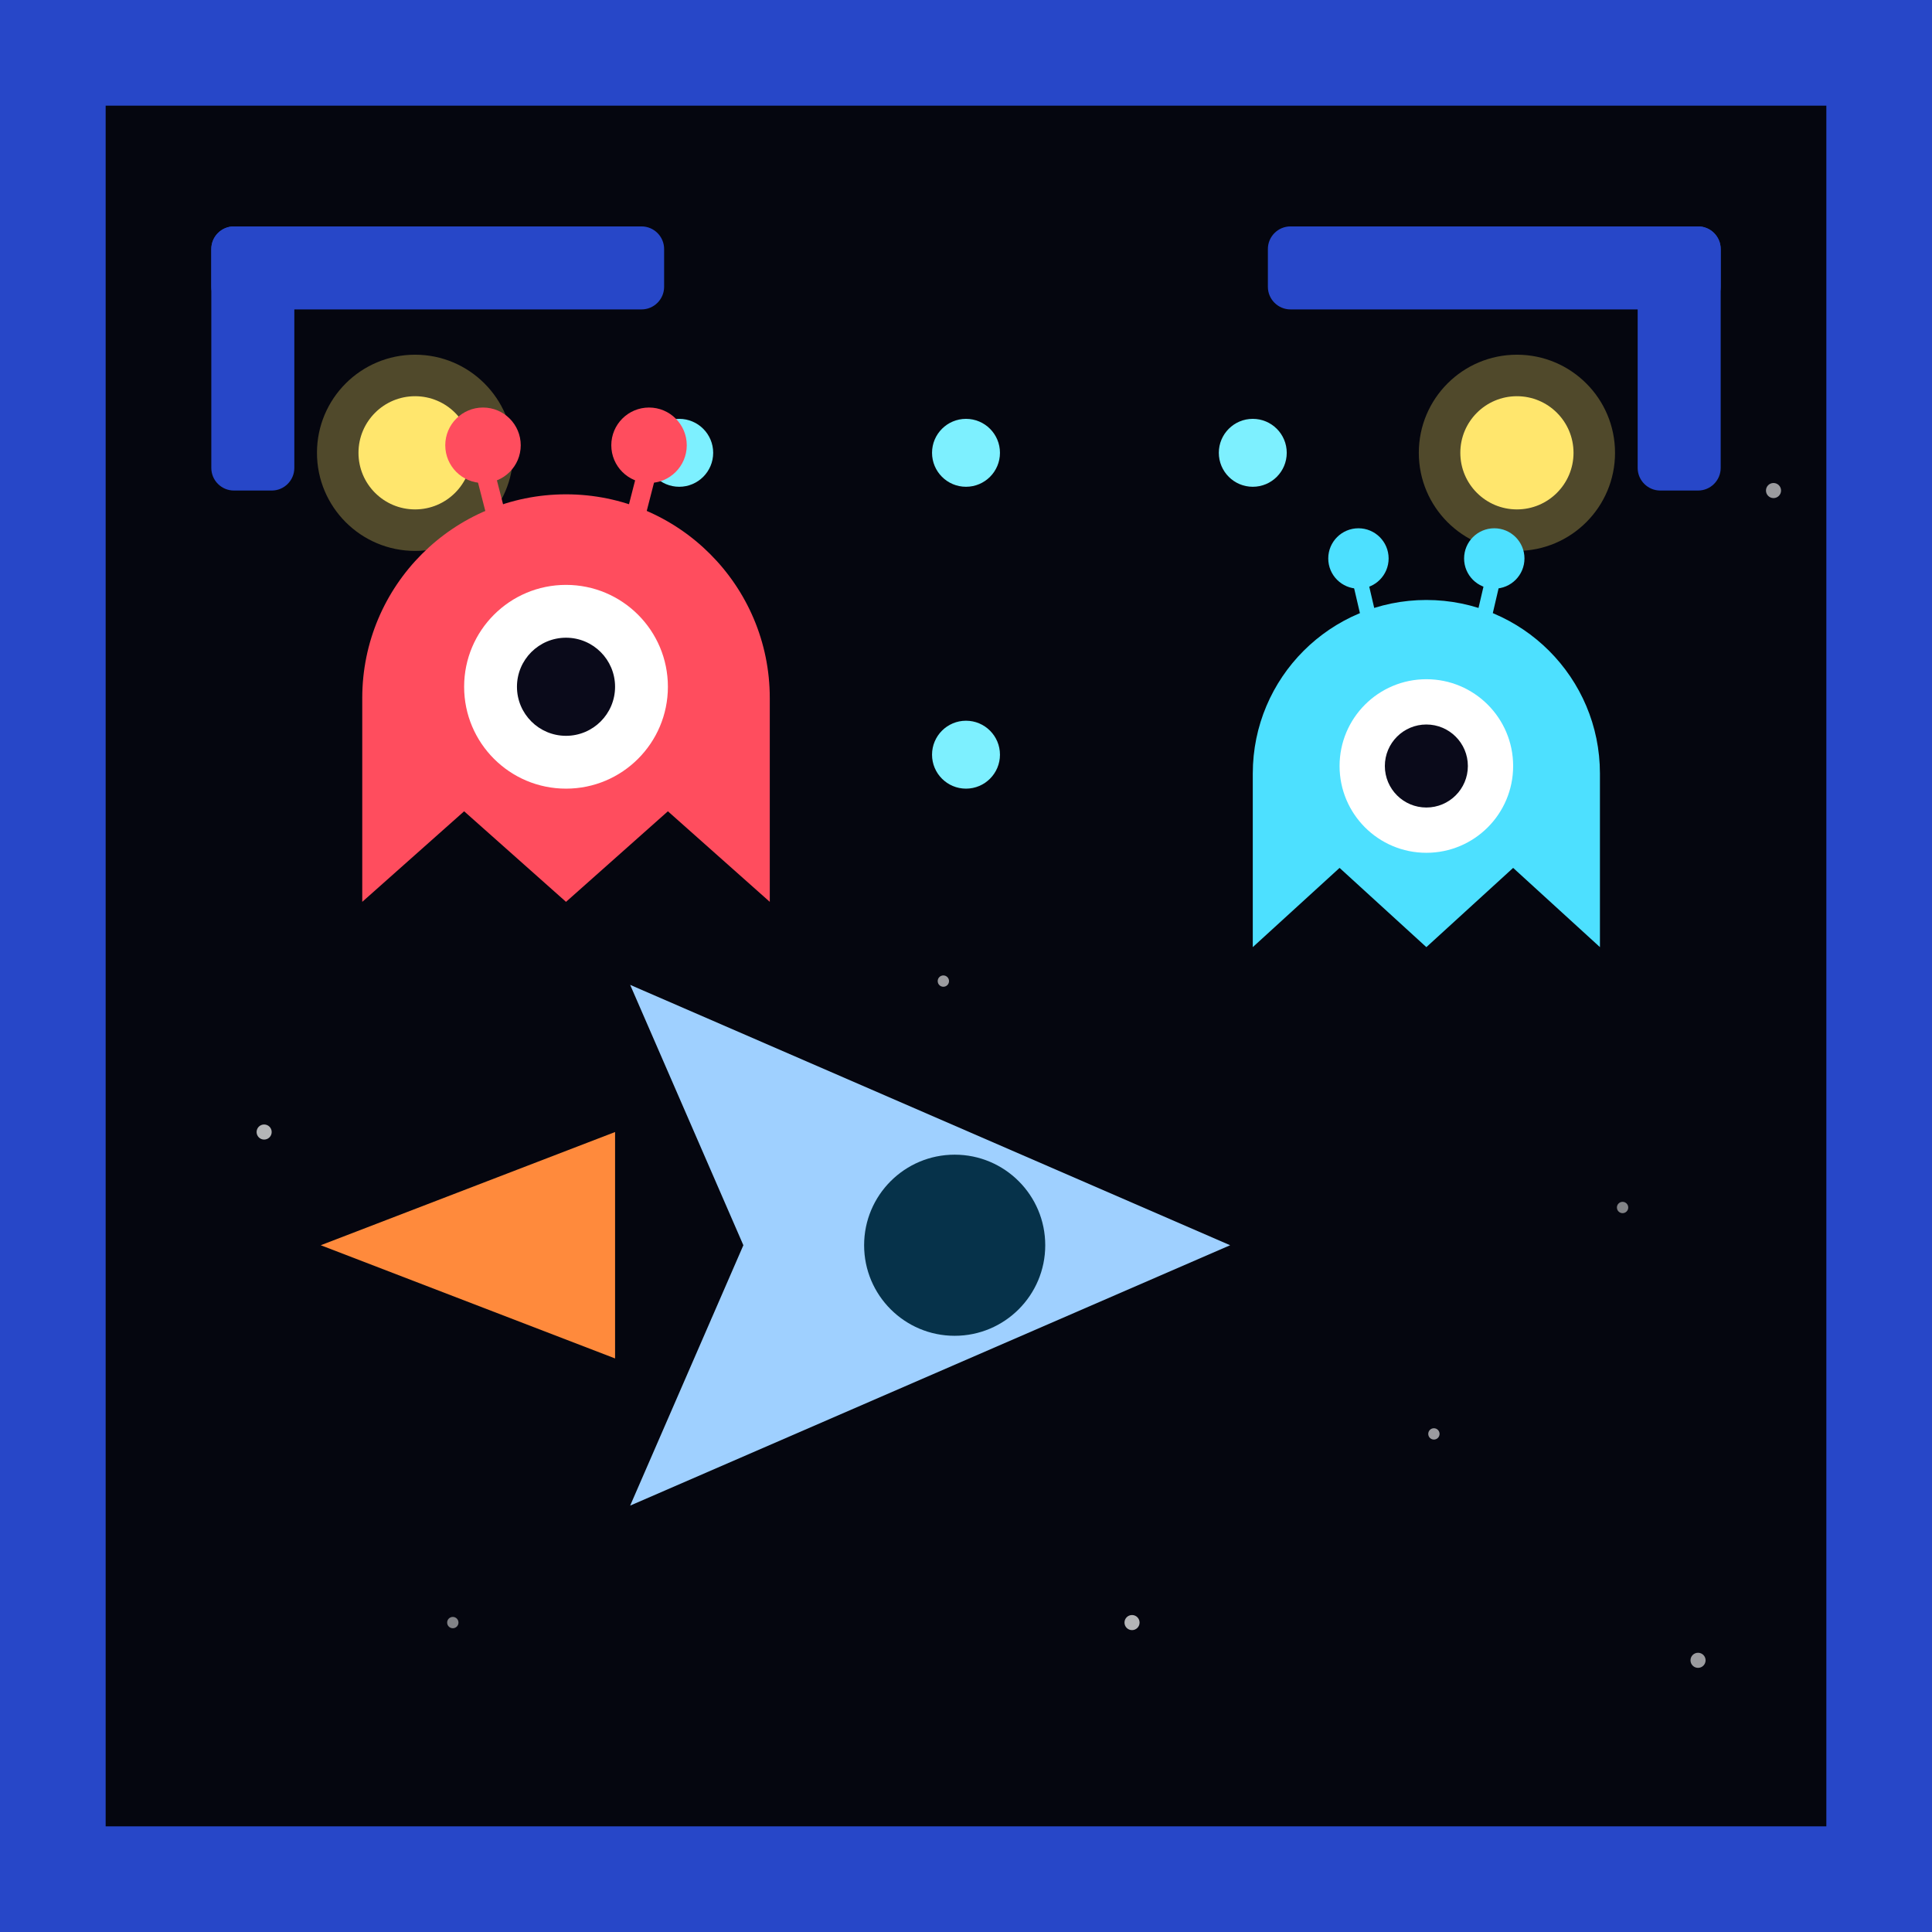
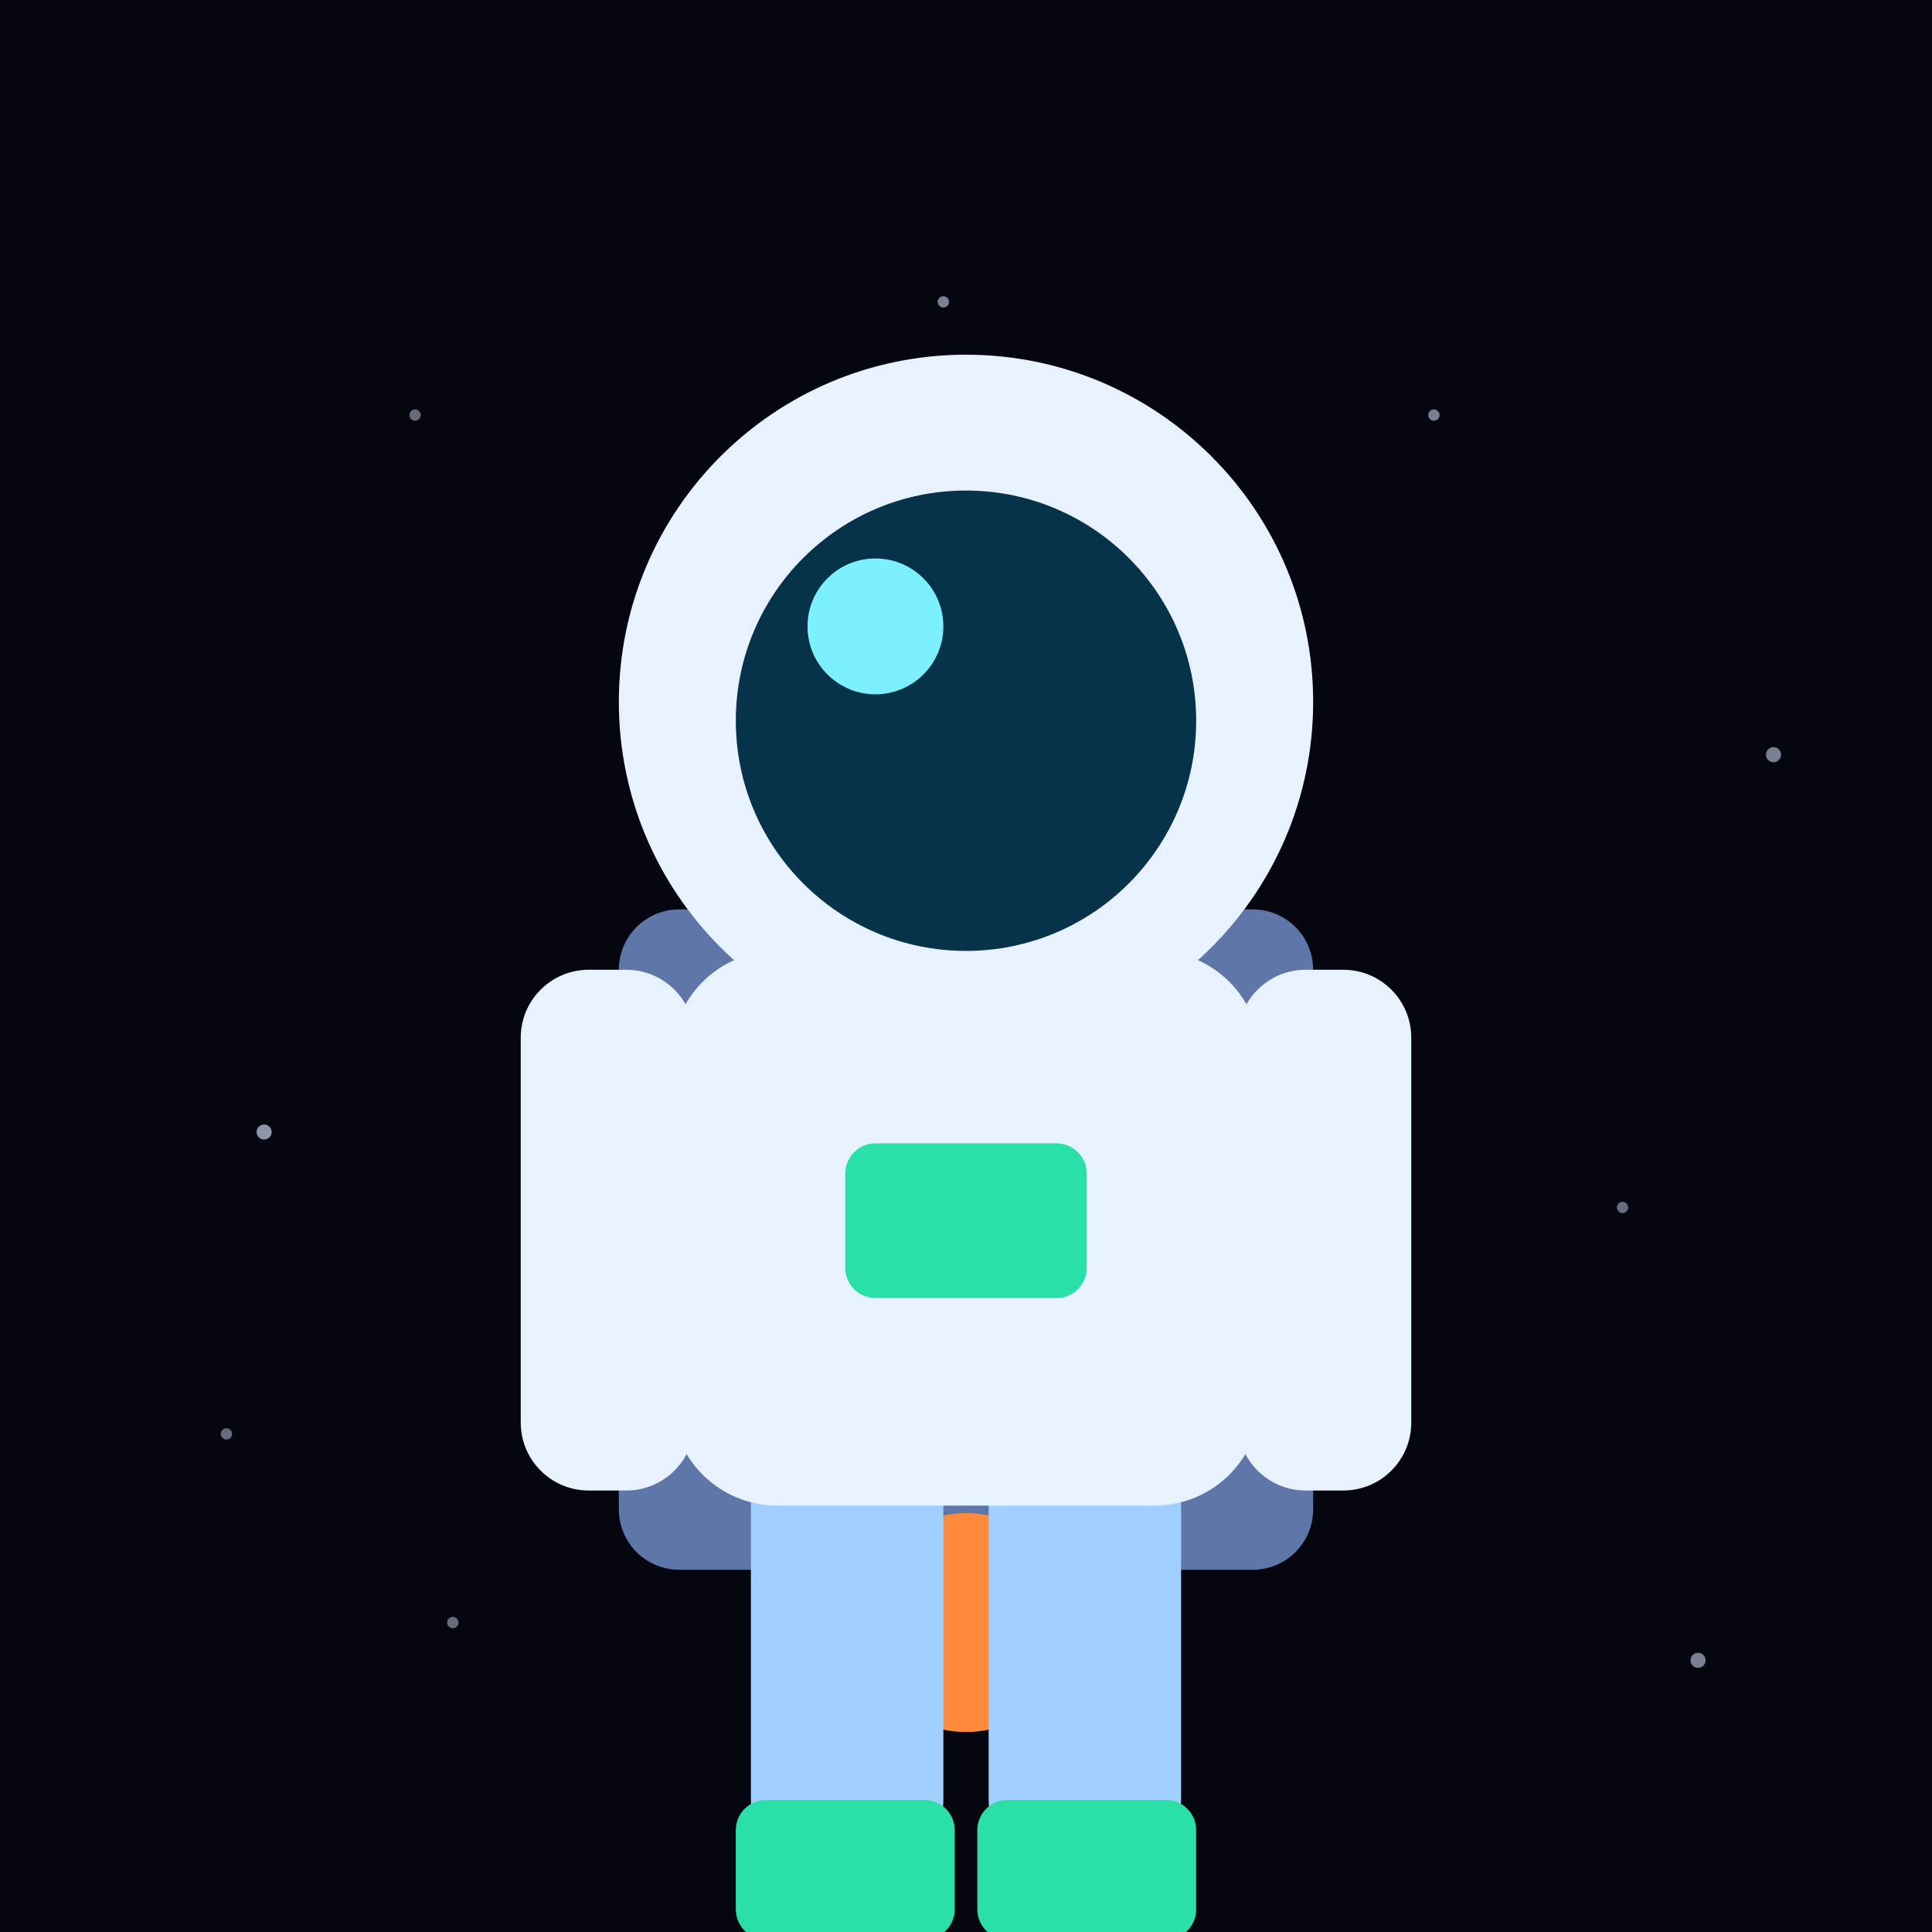
<svg xmlns="http://www.w3.org/2000/svg" viewBox="0 0 512 512">
  <rect width="512" height="512" fill="#05060F" />
-   <g fill="#FFFFFF">
+   <g fill="#C8D2EB">
    <circle cx="70" cy="300" r="2" opacity="0.7" />
    <circle cx="120" cy="430" r="1.5" opacity="0.5" />
-     <circle cx="250" cy="260" r="1.5" opacity="0.6" />
+     <circle cx="250" cy="80" r="1.5" opacity="0.6" />
    <circle cx="300" cy="430" r="2" opacity="0.7" />
    <circle cx="430" cy="320" r="1.5" opacity="0.5" />
    <circle cx="450" cy="440" r="2" opacity="0.6" />
-     <circle cx="190" cy="350" r="1.5" opacity="0.5" />
-     <circle cx="380" cy="380" r="1.5" opacity="0.6" />
-     <circle cx="60" cy="120" r="1.5" opacity="0.5" />
-     <circle cx="470" cy="130" r="2" opacity="0.6" />
-   </g>
-   <rect x="0" y="0" width="512" height="28" fill="#2747C8" />
-   <rect x="0" y="484" width="512" height="28" fill="#2747C8" />
-   <rect x="0" y="0" width="28" height="512" fill="#2747C8" />
-   <rect x="484" y="0" width="28" height="512" fill="#2747C8" />
-   <rect x="56" y="60" width="120" height="22" rx="6" fill="#2747C8" />
-   <rect x="336" y="60" width="120" height="22" rx="6" fill="#2747C8" />
-   <rect x="56" y="60" width="22" height="70" rx="6" fill="#2747C8" />
-   <rect x="434" y="60" width="22" height="70" rx="6" fill="#2747C8" />
-   <circle cx="110" cy="120" r="26" fill="#FFE66D" opacity="0.30" />
-   <circle cx="110" cy="120" r="15" fill="#FFE66D" />
-   <circle cx="402" cy="120" r="26" fill="#FFE66D" opacity="0.30" />
-   <circle cx="402" cy="120" r="15" fill="#FFE66D" />
-   <g fill="#7DF0FF">
-     <circle cx="180" cy="120" r="9" />
-     <circle cx="256" cy="120" r="9" />
-     <circle cx="332" cy="120" r="9" />
-     <circle cx="256" cy="200" r="9" />
+     <circle cx="110" cy="110" r="1.5" opacity="0.5" />
+     <circle cx="380" cy="110" r="1.5" opacity="0.6" />
+     <circle cx="60" cy="380" r="1.5" opacity="0.5" />
+     <circle cx="470" cy="200" r="2" opacity="0.6" />
  </g>
  <g>
-     <line x1="137" y1="158" x2="128" y2="123" stroke="#FF4D5E" stroke-width="5" stroke-linecap="round" />
-     <line x1="163" y1="158" x2="172" y2="123" stroke="#FF4D5E" stroke-width="5" stroke-linecap="round" />
-     <circle cx="128" cy="118" r="10" fill="#FF4D5E" />
-     <circle cx="172" cy="118" r="10" fill="#FF4D5E" />
-     <path d="M96 185 A54 54 0 0 1 204 185 L204 239 L177 215 L150 239 L123 215 L96 239 Z" fill="#FF4D5E" />
-     <circle cx="150" cy="182" r="27" fill="#FFFFFF" />
-     <circle cx="150" cy="182" r="13" fill="#0A0A1A" />
-   </g>
-   <g>
-     <line x1="367" y1="182" x2="360" y2="152" stroke="#4DE0FF" stroke-width="4" stroke-linecap="round" />
-     <line x1="389" y1="182" x2="396" y2="152" stroke="#4DE0FF" stroke-width="4" stroke-linecap="round" />
-     <circle cx="360" cy="148" r="8" fill="#4DE0FF" />
-     <circle cx="396" cy="148" r="8" fill="#4DE0FF" />
-     <path d="M332 205 A46 46 0 0 1 424 205 L424 251 L401 230 L378 251 L355 230 L332 251 Z" fill="#4DE0FF" />
-     <circle cx="378" cy="203" r="23" fill="#FFFFFF" />
-     <circle cx="378" cy="203" r="11" fill="#0A0A1A" />
-   </g>
-   <g>
-     <path d="M163 300 L85 330 L163 360 Z" fill="#FF8A3C" />
-     <path d="M326 330 L167 261 L197 330 L167 399 Z" fill="#9FD0FF" />
-     <circle cx="253" cy="330" r="24" fill="#06324A" />
+     <rect x="164" y="241" width="184" height="175" rx="16" fill="#5E76A8" />
+     <circle cx="256" cy="430" r="29" fill="#FF8A3C" />
+     <rect x="199" y="385" width="51" height="106" rx="14" fill="#9FD0FF" />
+     <rect x="262" y="385" width="51" height="106" rx="14" fill="#9FD0FF" />
+     <rect x="195" y="477" width="58" height="37" rx="8" fill="#2BE0A8" />
+     <rect x="259" y="477" width="58" height="37" rx="8" fill="#2BE0A8" />
+     <rect x="138" y="257" width="46" height="138" rx="18" fill="#E8F2FF" />
+     <rect x="328" y="257" width="46" height="138" rx="18" fill="#E8F2FF" />
+     <rect x="178" y="252" width="156" height="147" rx="28" fill="#E8F2FF" />
+     <rect x="224" y="303" width="64" height="41" rx="8" fill="#2BE0A8" />
+     <circle cx="256" cy="186" r="92" fill="#E8F2FF" />
+     <circle cx="256" cy="191" r="61" fill="#06324A" />
+     <circle cx="232" cy="166" r="18" fill="#7DF0FF" />
  </g>
</svg>
